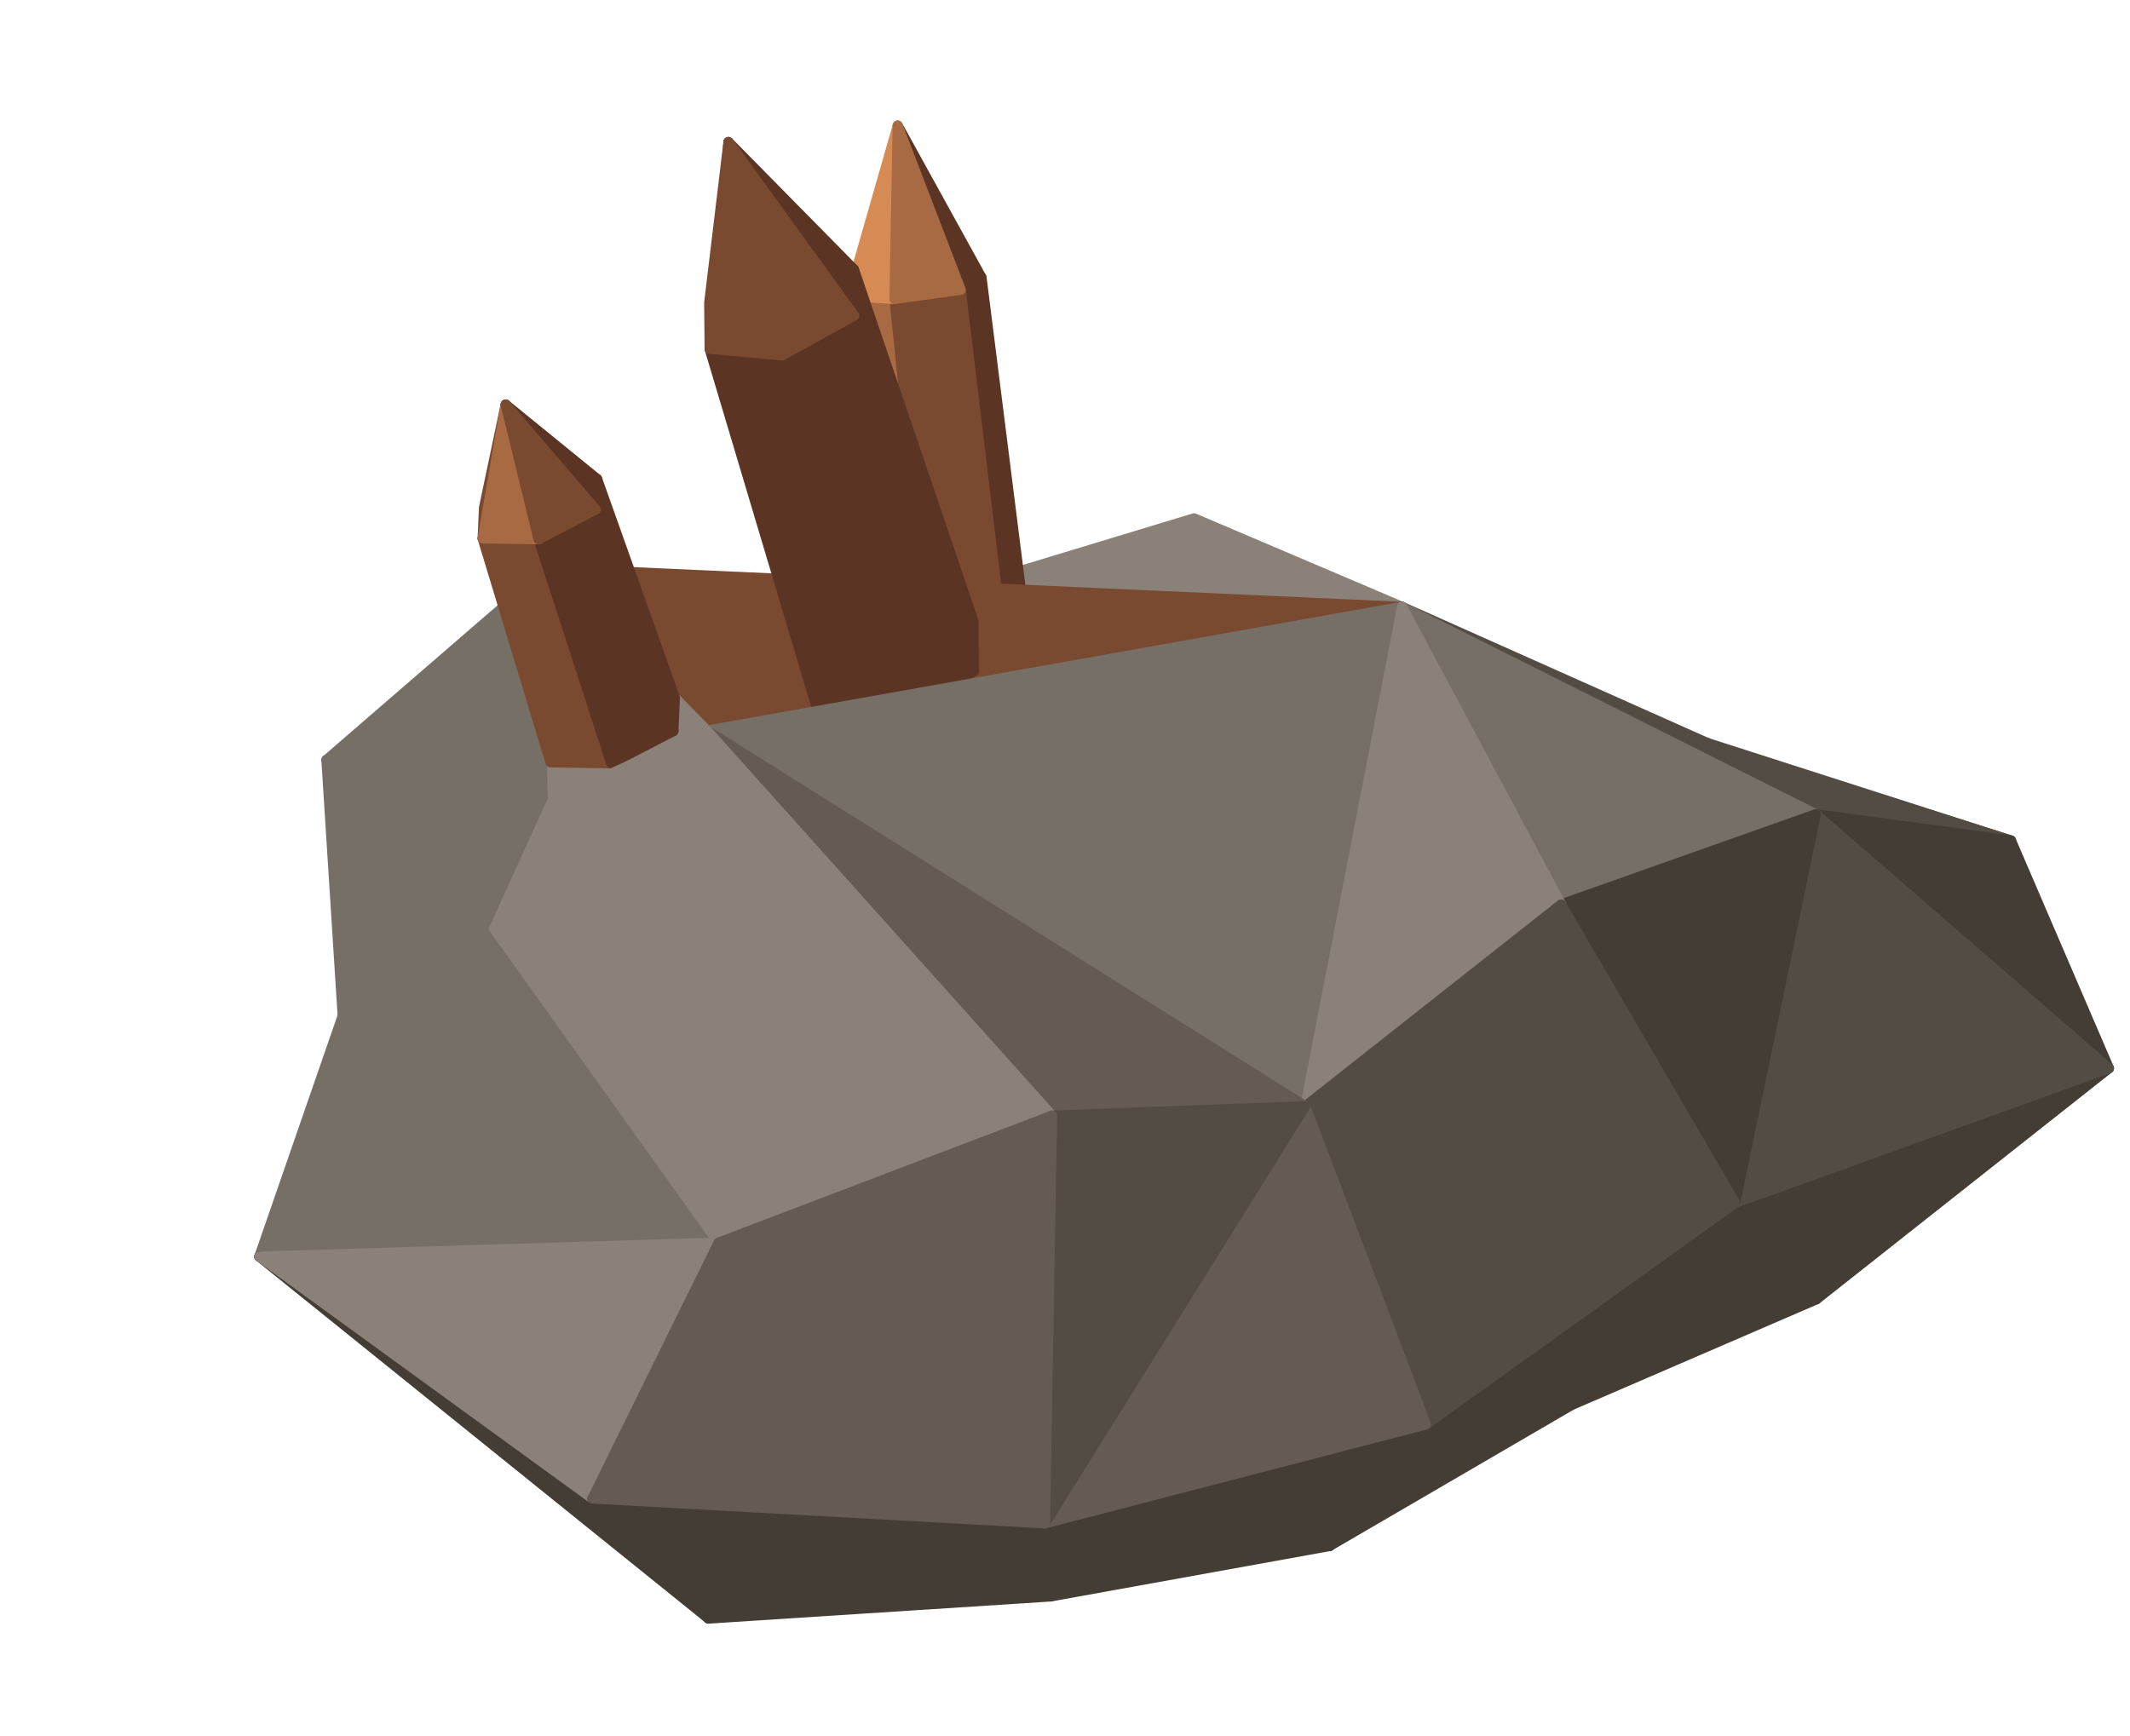
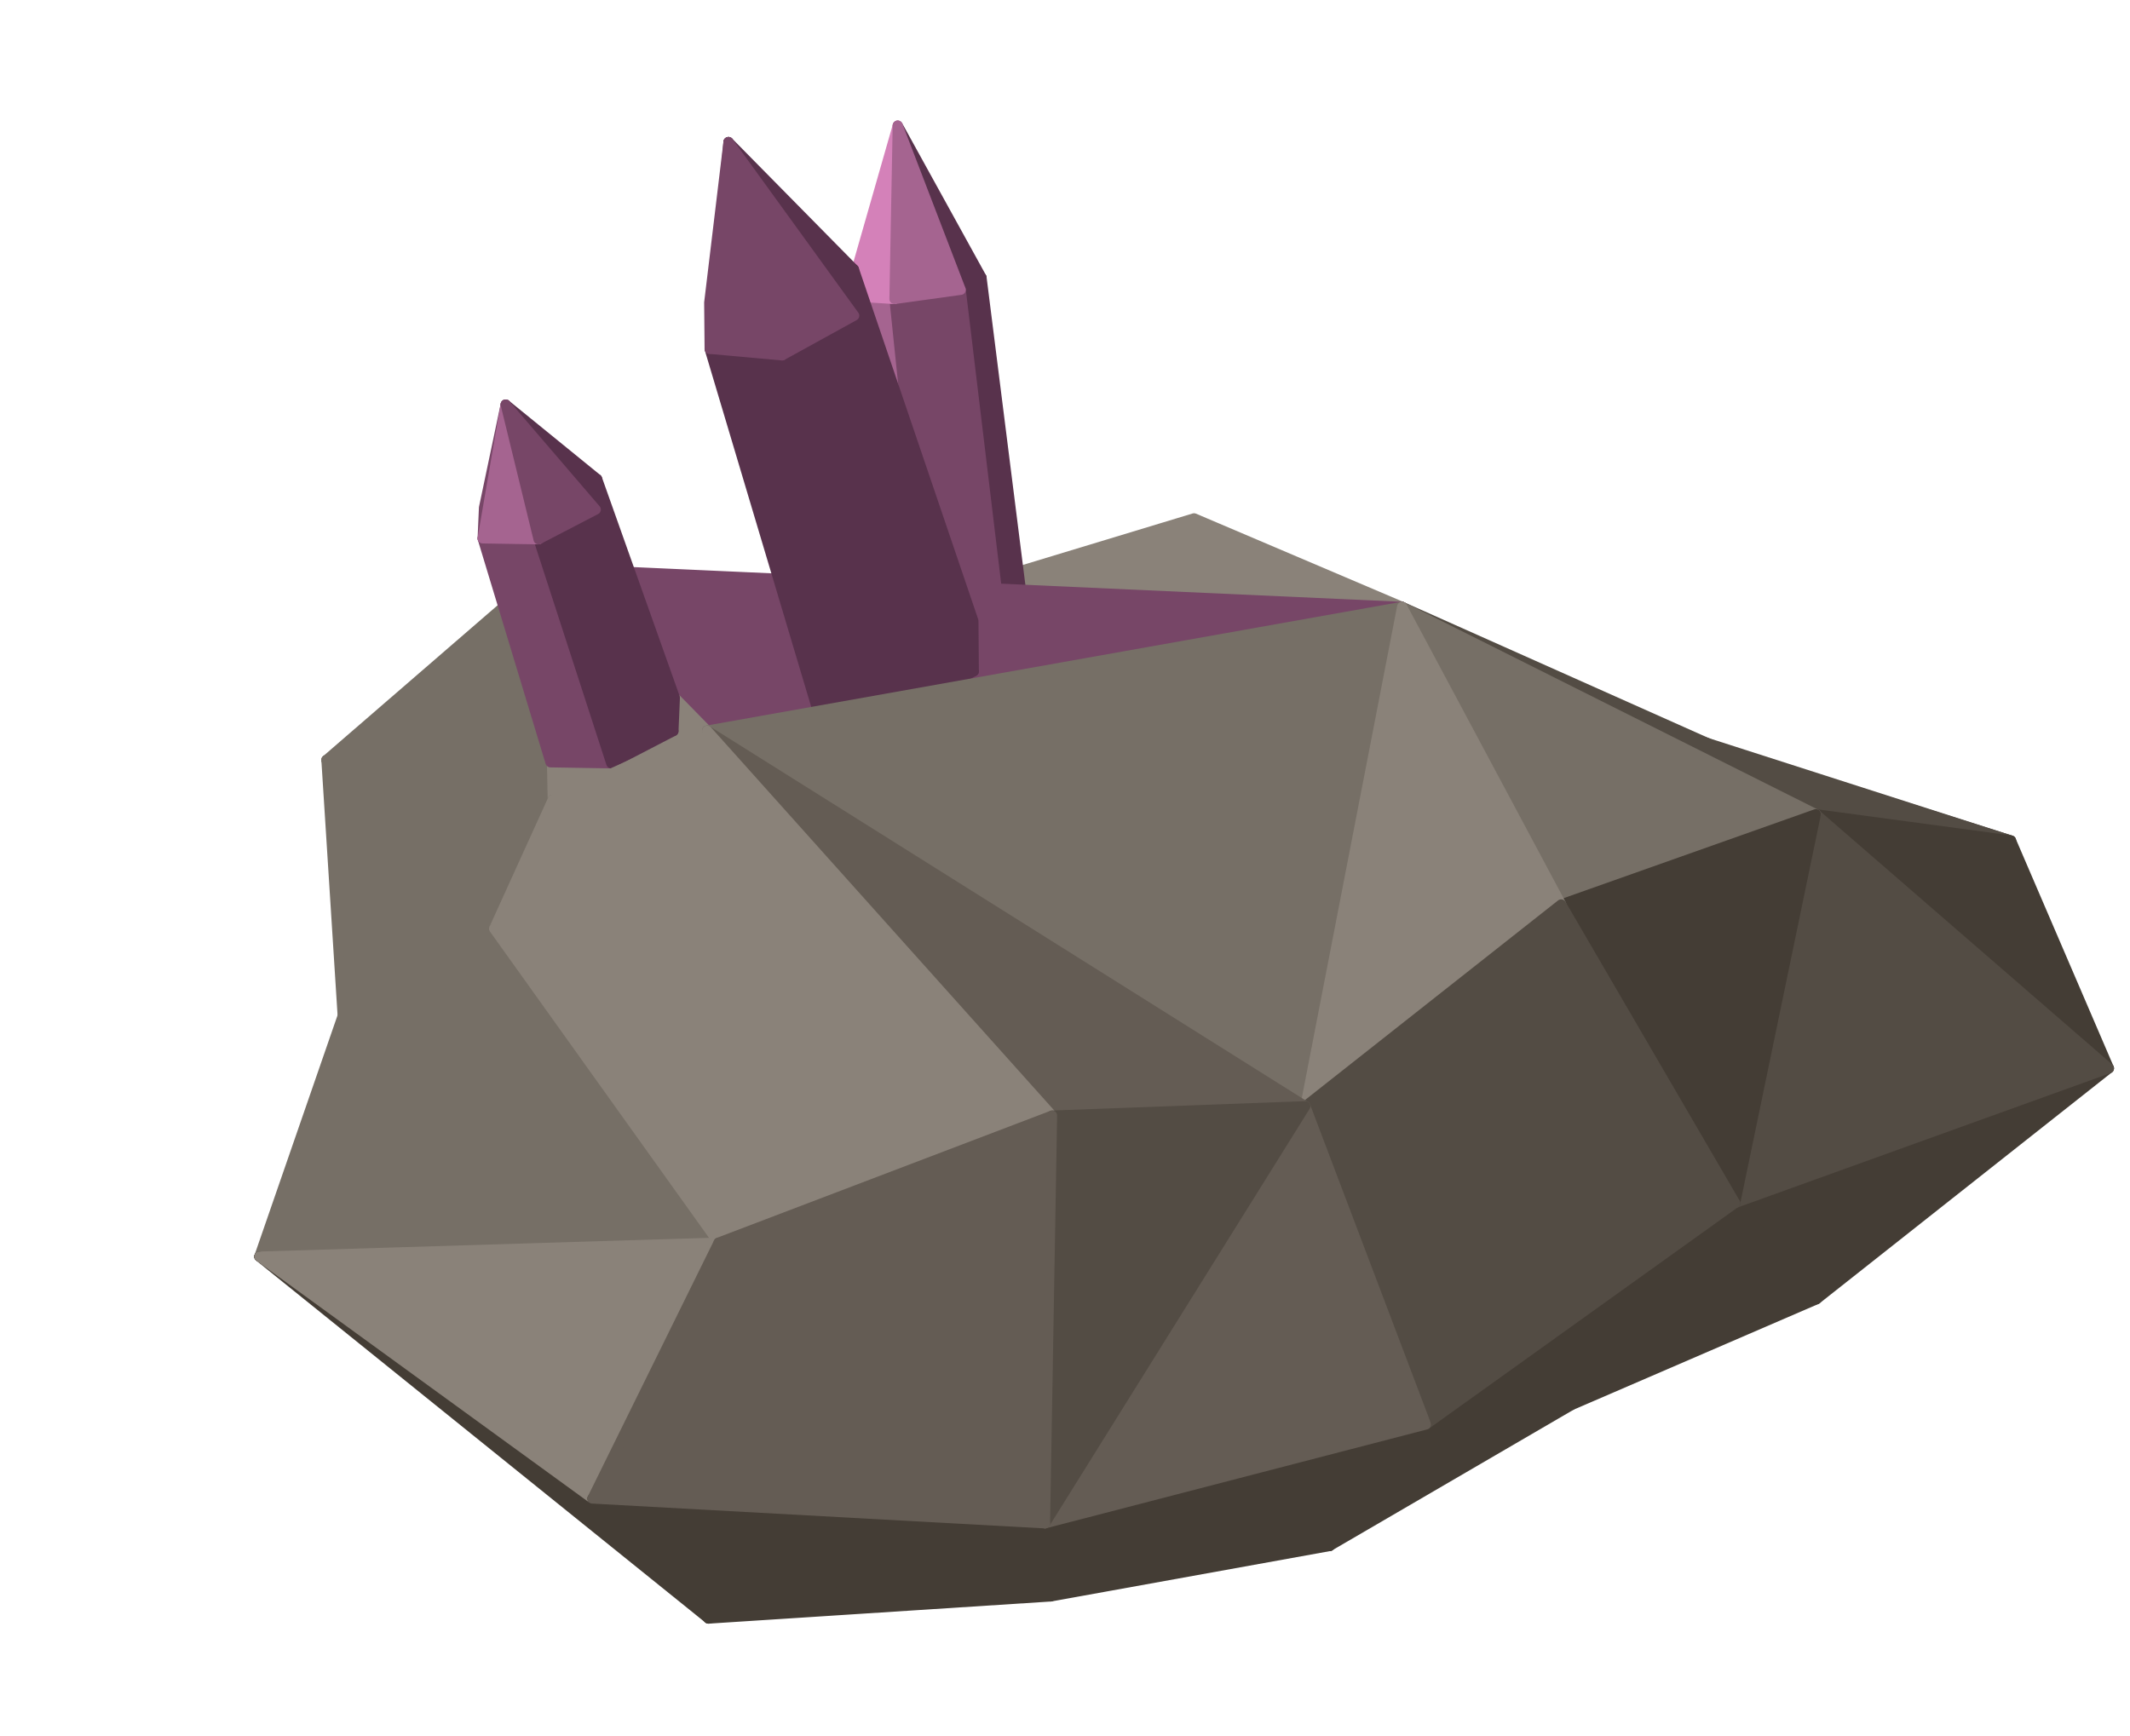
<svg xmlns="http://www.w3.org/2000/svg" width="111.125" height="90.562" viewBox="0 0 254 207">
  <polygon fill="#645C54" stroke="#645C54" stroke-width="1.2" stroke-linejoin="round" points="38.92,90.65 98.05,73.19 106.84,72.60" />
  <polygon fill="#534C44" stroke="#534C44" stroke-width="1.2" stroke-linejoin="round" points="190.39,84.37 239.81,100.25 170.28,79.05" />
  <polygon fill="#8A8279" stroke="#8A8279" stroke-width="1.2" stroke-linejoin="round" points="106.84,72.60 142.39,61.82 167.20,72.38" />
  <polygon fill="#766F66" stroke="#766F66" stroke-width="1.2" stroke-linejoin="round" points="38.92,90.65 65.36,67.78 65.91,95.39" />
  <polygon fill="#766F66" stroke="#766F66" stroke-width="1.2" stroke-linejoin="round" points="40.86,121.17 38.92,90.65 65.91,95.39" />
  <polygon fill="#534C44" stroke="#534C44" stroke-width="1.2" stroke-linejoin="round" points="239.81,100.25 216.54,97.11 205.04,89.26" />
-   <polygon fill="#5C3424" stroke="#5C3424" stroke-width="1.2" stroke-linejoin="round" points="122.19,73.88 119.49,75.47 114.57,34.57 117.05,33.11" />
-   <polygon fill="#A86A42" stroke="#A86A42" stroke-width="1.2" stroke-linejoin="round" points="110.89,76.67 104.98,76.28 101.23,35.32 106.66,35.67" />
-   <polygon fill="#5C3424" stroke="#5C3424" stroke-width="1.2" stroke-linejoin="round" points="117.05,33.11 114.57,34.57 107.05,14.98" />
+   <polygon fill="#58324C" stroke="#58324C" stroke-width="1.2" stroke-linejoin="round" points="122.19,73.88 119.49,75.47 114.57,34.57 117.05,33.11" />
+   <polygon fill="#A56490" stroke="#A56490" stroke-width="1.2" stroke-linejoin="round" points="110.89,76.67 104.98,76.28 101.23,35.32 106.66,35.67" />
+   <polygon fill="#58324C" stroke="#58324C" stroke-width="1.2" stroke-linejoin="round" points="117.05,33.11 114.57,34.57 107.05,14.98" />
  <polygon fill="#443D35" stroke="#443D35" stroke-width="1.2" stroke-linejoin="round" points="239.81,100.25 251.49,127.42 216.54,97.11" />
-   <polygon fill="#7A4A30" stroke="#7A4A30" stroke-width="1.2" stroke-linejoin="round" points="119.49,75.47 110.89,76.67 106.66,35.67 114.57,34.57" />
-   <polygon fill="#D68A54" stroke="#D68A54" stroke-width="1.2" stroke-linejoin="round" points="106.66,35.67 101.23,35.32 107.05,14.98" />
-   <polygon fill="#A86A42" stroke="#A86A42" stroke-width="1.2" stroke-linejoin="round" points="114.57,34.57 106.66,35.67 107.05,14.98" />
+   <polygon fill="#774667" stroke="#774667" stroke-width="1.2" stroke-linejoin="round" points="119.49,75.47 110.89,76.67 106.66,35.67 114.57,34.57" />
+   <polygon fill="#D481B9" stroke="#D481B9" stroke-width="1.2" stroke-linejoin="round" points="106.66,35.67 101.23,35.32 107.05,14.98" />
+   <polygon fill="#A56490" stroke="#A56490" stroke-width="1.2" stroke-linejoin="round" points="114.57,34.57 106.66,35.67 107.05,14.98" />
  <polygon fill="#443D35" stroke="#443D35" stroke-width="1.2" stroke-linejoin="round" points="216.61,154.98 187.39,167.60 206.92,143.49" />
  <polygon fill="#443D35" stroke="#443D35" stroke-width="1.2" stroke-linejoin="round" points="216.61,154.98 206.92,143.49 251.49,127.42" />
  <polygon fill="#534C44" stroke="#534C44" stroke-width="1.2" stroke-linejoin="round" points="205.04,89.26 216.54,97.11 167.20,72.38" />
-   <polygon fill="#7A4A30" stroke="#7A4A30" stroke-width="1.2" stroke-linejoin="round" points="65.36,67.78 167.20,72.38 84.32,87.14" />
+   <polygon fill="#774667" stroke="#774667" stroke-width="1.2" stroke-linejoin="round" points="65.36,67.78 167.20,72.38 84.32,87.14" />
  <polygon fill="#766F66" stroke="#766F66" stroke-width="1.2" stroke-linejoin="round" points="30.92,149.88 40.86,121.17 65.91,95.39" />
  <polygon fill="#8A8279" stroke="#8A8279" stroke-width="1.2" stroke-linejoin="round" points="65.91,95.39 65.36,67.78 84.32,87.14" />
-   <polygon fill="#5C3424" stroke="#5C3424" stroke-width="1.2" stroke-linejoin="round" points="80.48,83.22 80.31,87.20 71.05,60.78 71.21,57.13" />
+   <polygon fill="#58324C" stroke="#58324C" stroke-width="1.2" stroke-linejoin="round" points="80.48,83.22 80.31,87.20 71.05,60.78 71.21,57.13" />
  <polygon fill="#443D35" stroke="#443D35" stroke-width="1.2" stroke-linejoin="round" points="187.39,167.60 158.54,184.41 206.92,143.49" />
  <polygon fill="#534C44" stroke="#534C44" stroke-width="1.2" stroke-linejoin="round" points="251.49,127.42 206.92,143.49 216.54,97.11" />
-   <polygon fill="#7A4A30" stroke="#7A4A30" stroke-width="1.2" stroke-linejoin="round" points="72.89,91.05 65.64,90.93 57.55,64.22 64.22,64.33" />
-   <polygon fill="#5C3424" stroke="#5C3424" stroke-width="1.2" stroke-linejoin="round" points="80.31,87.20 72.89,91.05 64.22,64.33 71.05,60.78" />
-   <polygon fill="#5C3424" stroke="#5C3424" stroke-width="1.2" stroke-linejoin="round" points="116.08,74.06 116.13,80.07 101.87,37.65 101.83,32.12" />
-   <polygon fill="#7A4A30" stroke="#7A4A30" stroke-width="1.2" stroke-linejoin="round" points="57.55,64.22 57.71,60.56 60.30,48.25" />
-   <polygon fill="#5C3424" stroke="#5C3424" stroke-width="1.2" stroke-linejoin="round" points="71.21,57.13 71.05,60.78 60.30,48.25" />
+   <polygon fill="#774667" stroke="#774667" stroke-width="1.2" stroke-linejoin="round" points="72.89,91.05 65.64,90.93 57.55,64.22 64.22,64.33" />
+   <polygon fill="#58324C" stroke="#58324C" stroke-width="1.2" stroke-linejoin="round" points="80.31,87.20 72.89,91.05 64.22,64.33 71.05,60.78" />
+   <polygon fill="#58324C" stroke="#58324C" stroke-width="1.2" stroke-linejoin="round" points="116.08,74.06 116.13,80.07 101.87,37.65 101.83,32.12" />
+   <polygon fill="#774667" stroke="#774667" stroke-width="1.2" stroke-linejoin="round" points="57.55,64.22 57.71,60.56 60.30,48.25" />
+   <polygon fill="#58324C" stroke="#58324C" stroke-width="1.2" stroke-linejoin="round" points="71.21,57.13 71.05,60.78 60.30,48.25" />
  <polygon fill="#766F66" stroke="#766F66" stroke-width="1.2" stroke-linejoin="round" points="216.54,97.11 186.17,107.87 167.20,72.38" />
  <polygon fill="#766F66" stroke="#766F66" stroke-width="1.2" stroke-linejoin="round" points="30.92,149.88 65.91,95.39 58.92,110.77" />
-   <polygon fill="#A86A42" stroke="#A86A42" stroke-width="1.2" stroke-linejoin="round" points="64.22,64.33 57.55,64.22 60.30,48.25" />
-   <polygon fill="#5C3424" stroke="#5C3424" stroke-width="1.2" stroke-linejoin="round" points="106.78,85.22 97.38,84.37 84.62,41.61 93.27,42.39" />
-   <polygon fill="#7A4A30" stroke="#7A4A30" stroke-width="1.2" stroke-linejoin="round" points="71.05,60.78 64.22,64.33 60.30,48.25" />
+   <polygon fill="#A56490" stroke="#A56490" stroke-width="1.2" stroke-linejoin="round" points="64.22,64.33 57.55,64.22 60.30,48.25" />
+   <polygon fill="#58324C" stroke="#58324C" stroke-width="1.2" stroke-linejoin="round" points="106.78,85.22 97.38,84.37 84.62,41.61 93.27,42.39" />
+   <polygon fill="#774667" stroke="#774667" stroke-width="1.2" stroke-linejoin="round" points="71.05,60.78 64.22,64.33 60.30,48.25" />
  <polygon fill="#8A8279" stroke="#8A8279" stroke-width="1.2" stroke-linejoin="round" points="58.92,110.77 65.91,95.39 84.32,87.14" />
-   <polygon fill="#5C3424" stroke="#5C3424" stroke-width="1.2" stroke-linejoin="round" points="116.13,80.07 106.78,85.22 93.27,42.39 101.87,37.65" />
+   <polygon fill="#58324C" stroke="#58324C" stroke-width="1.2" stroke-linejoin="round" points="116.13,80.07 106.78,85.22 93.27,42.39 101.87,37.65" />
  <polygon fill="#443D35" stroke="#443D35" stroke-width="1.2" stroke-linejoin="round" points="206.92,143.49 186.17,107.87 216.54,97.11" />
  <polygon fill="#766F66" stroke="#766F66" stroke-width="1.2" stroke-linejoin="round" points="155.66,131.94 84.32,87.14 167.20,72.38" />
  <polygon fill="#8A8279" stroke="#8A8279" stroke-width="1.2" stroke-linejoin="round" points="186.17,107.87 155.66,131.94 167.20,72.38" />
  <polygon fill="#443D35" stroke="#443D35" stroke-width="1.2" stroke-linejoin="round" points="158.54,184.41 170.05,169.91 206.92,143.49" />
-   <polygon fill="#7A4A30" stroke="#7A4A30" stroke-width="1.2" stroke-linejoin="round" points="84.62,41.61 84.57,36.09 86.87,16.94" />
-   <polygon fill="#5C3424" stroke="#5C3424" stroke-width="1.2" stroke-linejoin="round" points="101.83,32.12 101.87,37.65 86.87,16.94" />
+   <polygon fill="#774667" stroke="#774667" stroke-width="1.2" stroke-linejoin="round" points="84.62,41.61 84.57,36.09 86.87,16.94" />
+   <polygon fill="#58324C" stroke="#58324C" stroke-width="1.2" stroke-linejoin="round" points="101.83,32.12 101.87,37.65 86.87,16.94" />
  <polygon fill="#534C44" stroke="#534C44" stroke-width="1.2" stroke-linejoin="round" points="206.92,143.49 155.66,131.94 186.17,107.87" />
  <polygon fill="#443D35" stroke="#443D35" stroke-width="1.2" stroke-linejoin="round" points="158.54,184.41 125.29,190.42 124.62,181.70" />
  <polygon fill="#766F66" stroke="#766F66" stroke-width="1.2" stroke-linejoin="round" points="30.92,149.88 58.92,110.77 85.69,148.21" />
-   <polygon fill="#7A4A30" stroke="#7A4A30" stroke-width="1.2" stroke-linejoin="round" points="93.27,42.39 84.62,41.61 86.87,16.94" />
-   <polygon fill="#7A4A30" stroke="#7A4A30" stroke-width="1.2" stroke-linejoin="round" points="101.87,37.65 93.27,42.39 86.87,16.94" />
+   <polygon fill="#774667" stroke="#774667" stroke-width="1.2" stroke-linejoin="round" points="93.27,42.39 84.62,41.61 86.87,16.94" />
+   <polygon fill="#774667" stroke="#774667" stroke-width="1.2" stroke-linejoin="round" points="101.87,37.65 93.27,42.39 86.87,16.94" />
  <polygon fill="#443D35" stroke="#443D35" stroke-width="1.2" stroke-linejoin="round" points="84.49,193.06 30.92,149.88 70.64,178.74" />
  <polygon fill="#8A8279" stroke="#8A8279" stroke-width="1.2" stroke-linejoin="round" points="85.69,148.21 58.92,110.77 84.32,87.14" />
  <polygon fill="#443D35" stroke="#443D35" stroke-width="1.2" stroke-linejoin="round" points="125.29,190.42 84.49,193.06 124.62,181.70" />
  <polygon fill="#534C44" stroke="#534C44" stroke-width="1.2" stroke-linejoin="round" points="206.92,143.49 170.05,169.91 155.66,131.94" />
  <polygon fill="#645C54" stroke="#645C54" stroke-width="1.2" stroke-linejoin="round" points="155.66,131.94 125.46,133.06 84.32,87.14" />
  <polygon fill="#443D35" stroke="#443D35" stroke-width="1.2" stroke-linejoin="round" points="158.54,184.41 124.62,181.70 170.05,169.91" />
  <polygon fill="#8A8279" stroke="#8A8279" stroke-width="1.2" stroke-linejoin="round" points="125.46,133.06 85.69,148.21 84.32,87.14" />
  <polygon fill="#8A8279" stroke="#8A8279" stroke-width="1.2" stroke-linejoin="round" points="70.64,178.74 30.92,149.88 85.69,148.21" />
  <polygon fill="#443D35" stroke="#443D35" stroke-width="1.2" stroke-linejoin="round" points="84.49,193.06 70.64,178.74 124.62,181.70" />
  <polygon fill="#645C54" stroke="#645C54" stroke-width="1.2" stroke-linejoin="round" points="170.05,169.91 124.62,181.70 155.66,131.94" />
  <polygon fill="#534C44" stroke="#534C44" stroke-width="1.2" stroke-linejoin="round" points="124.62,181.70 125.46,133.06 155.66,131.94" />
  <polygon fill="#645C54" stroke="#645C54" stroke-width="1.2" stroke-linejoin="round" points="124.62,181.70 85.69,148.21 125.46,133.06" />
  <polygon fill="#645C54" stroke="#645C54" stroke-width="1.2" stroke-linejoin="round" points="124.62,181.70 70.64,178.74 85.69,148.21" />
</svg>
